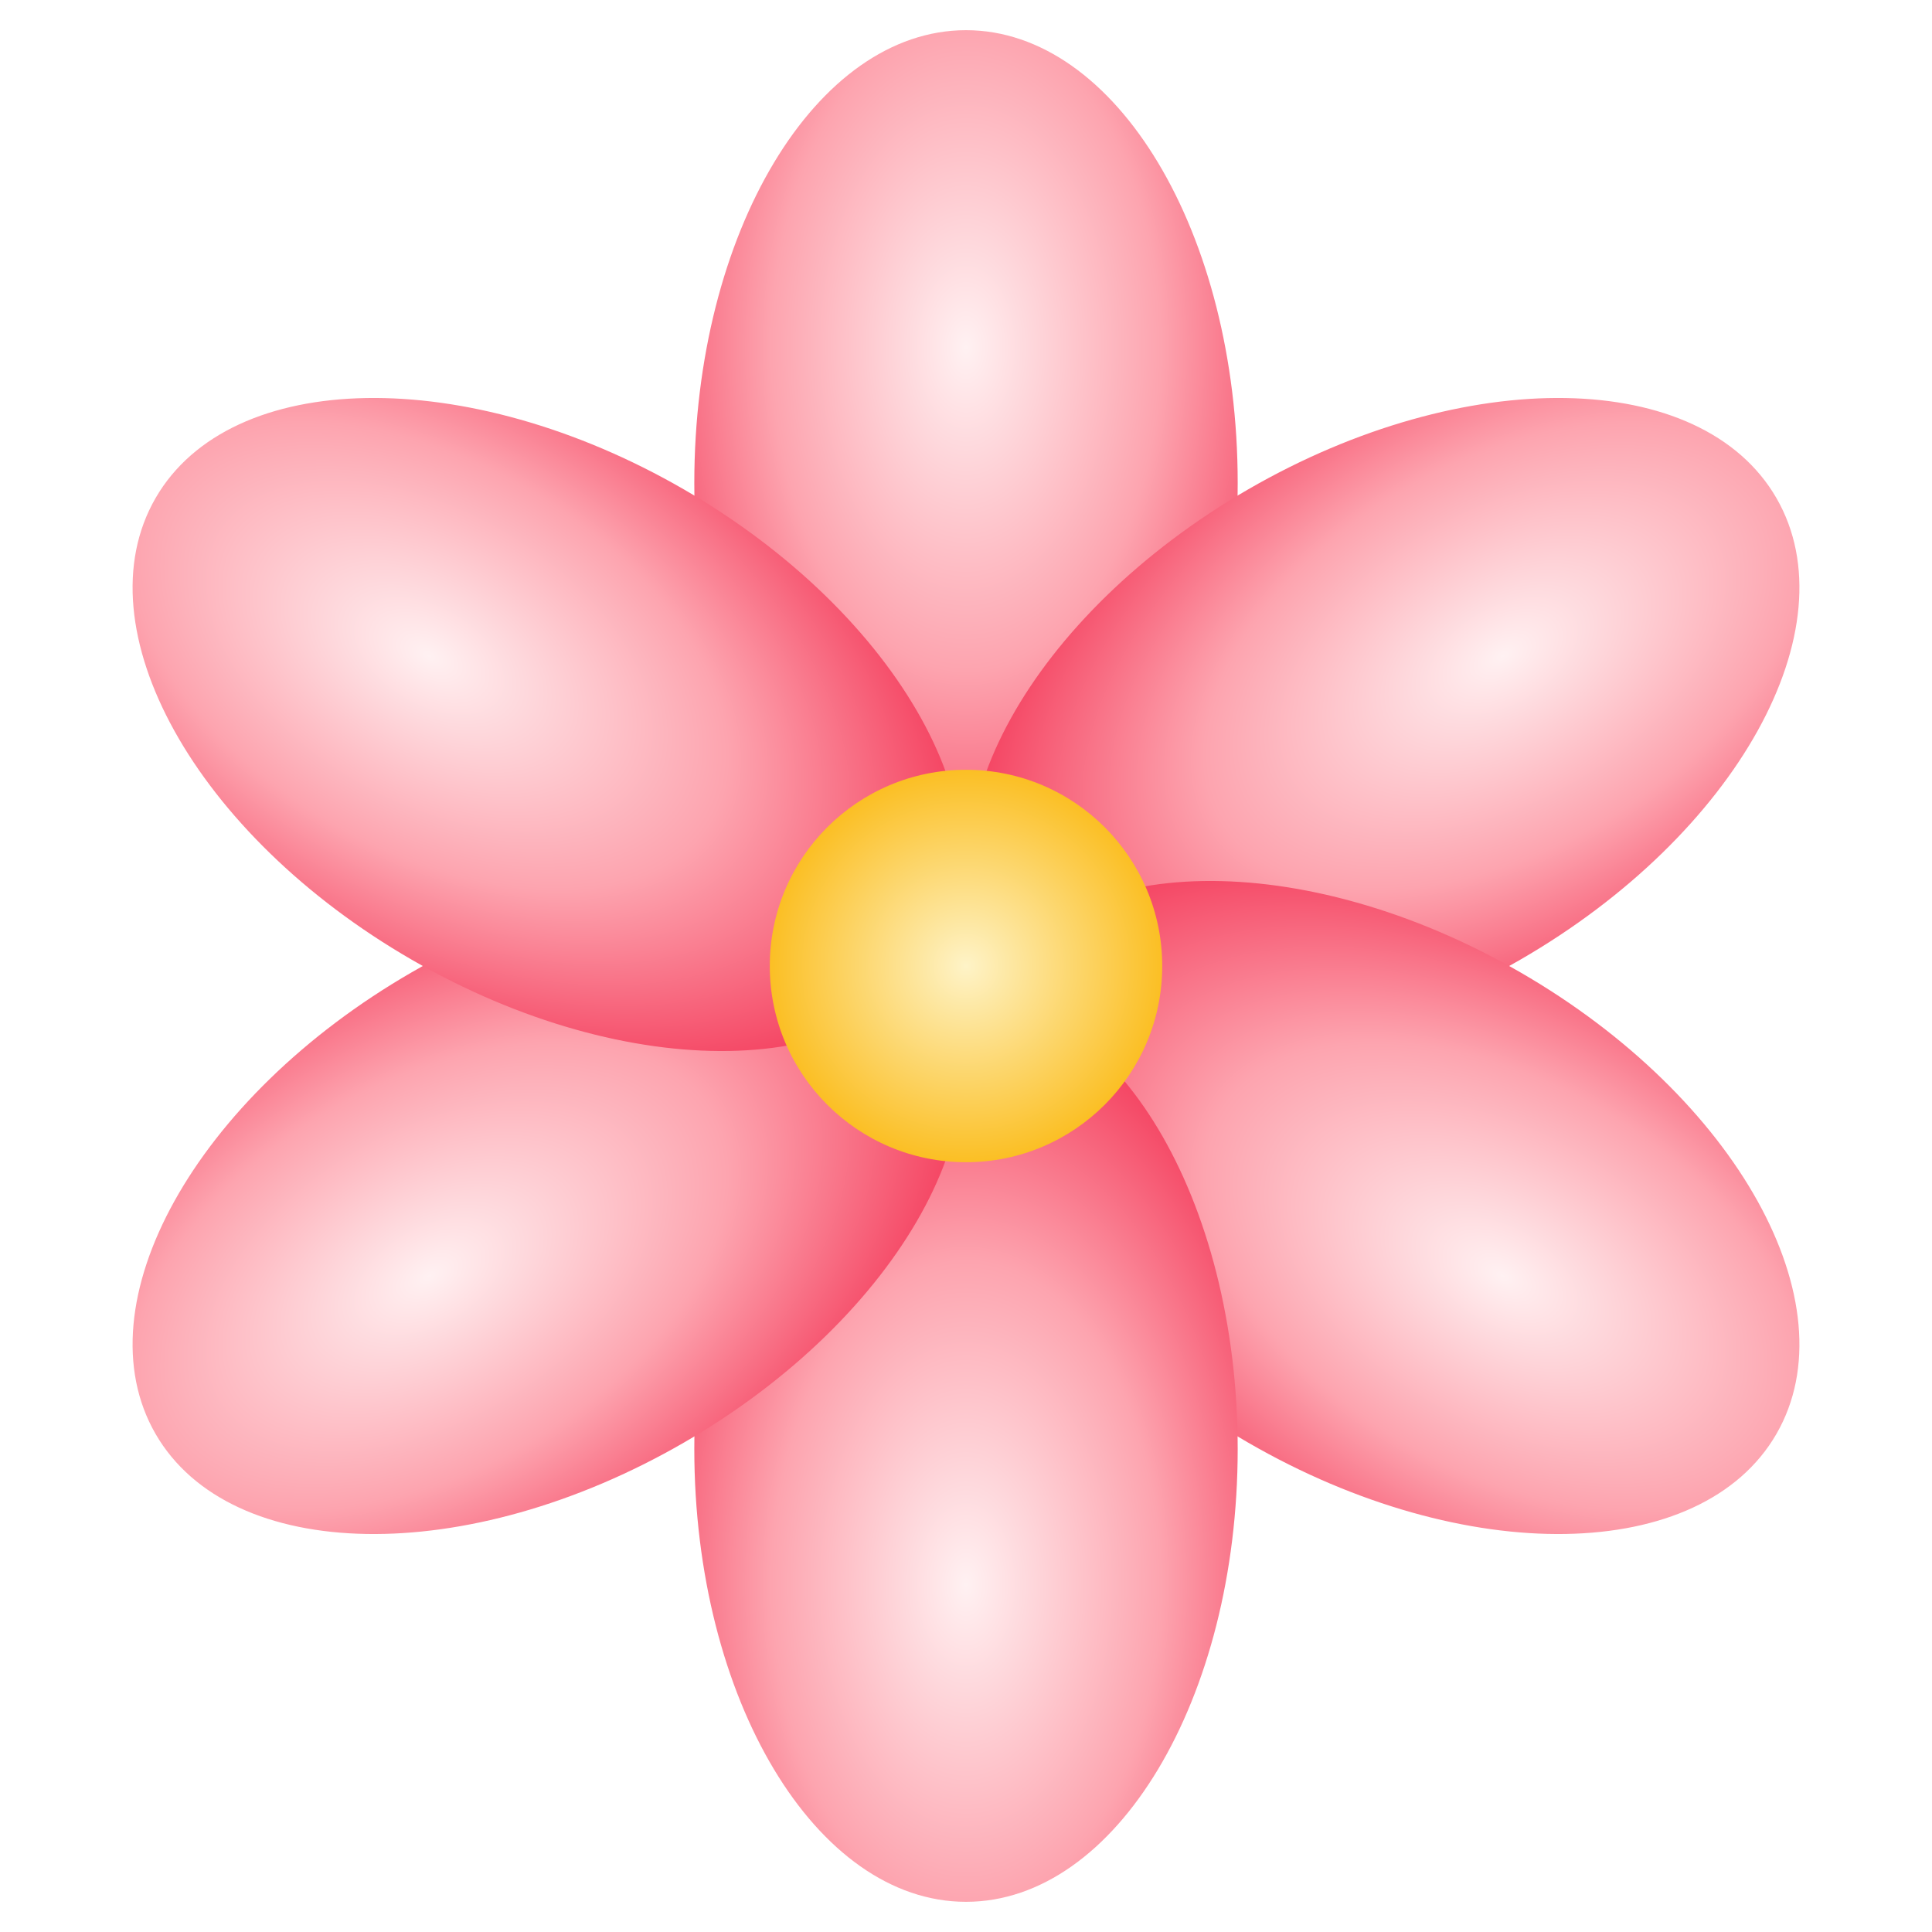
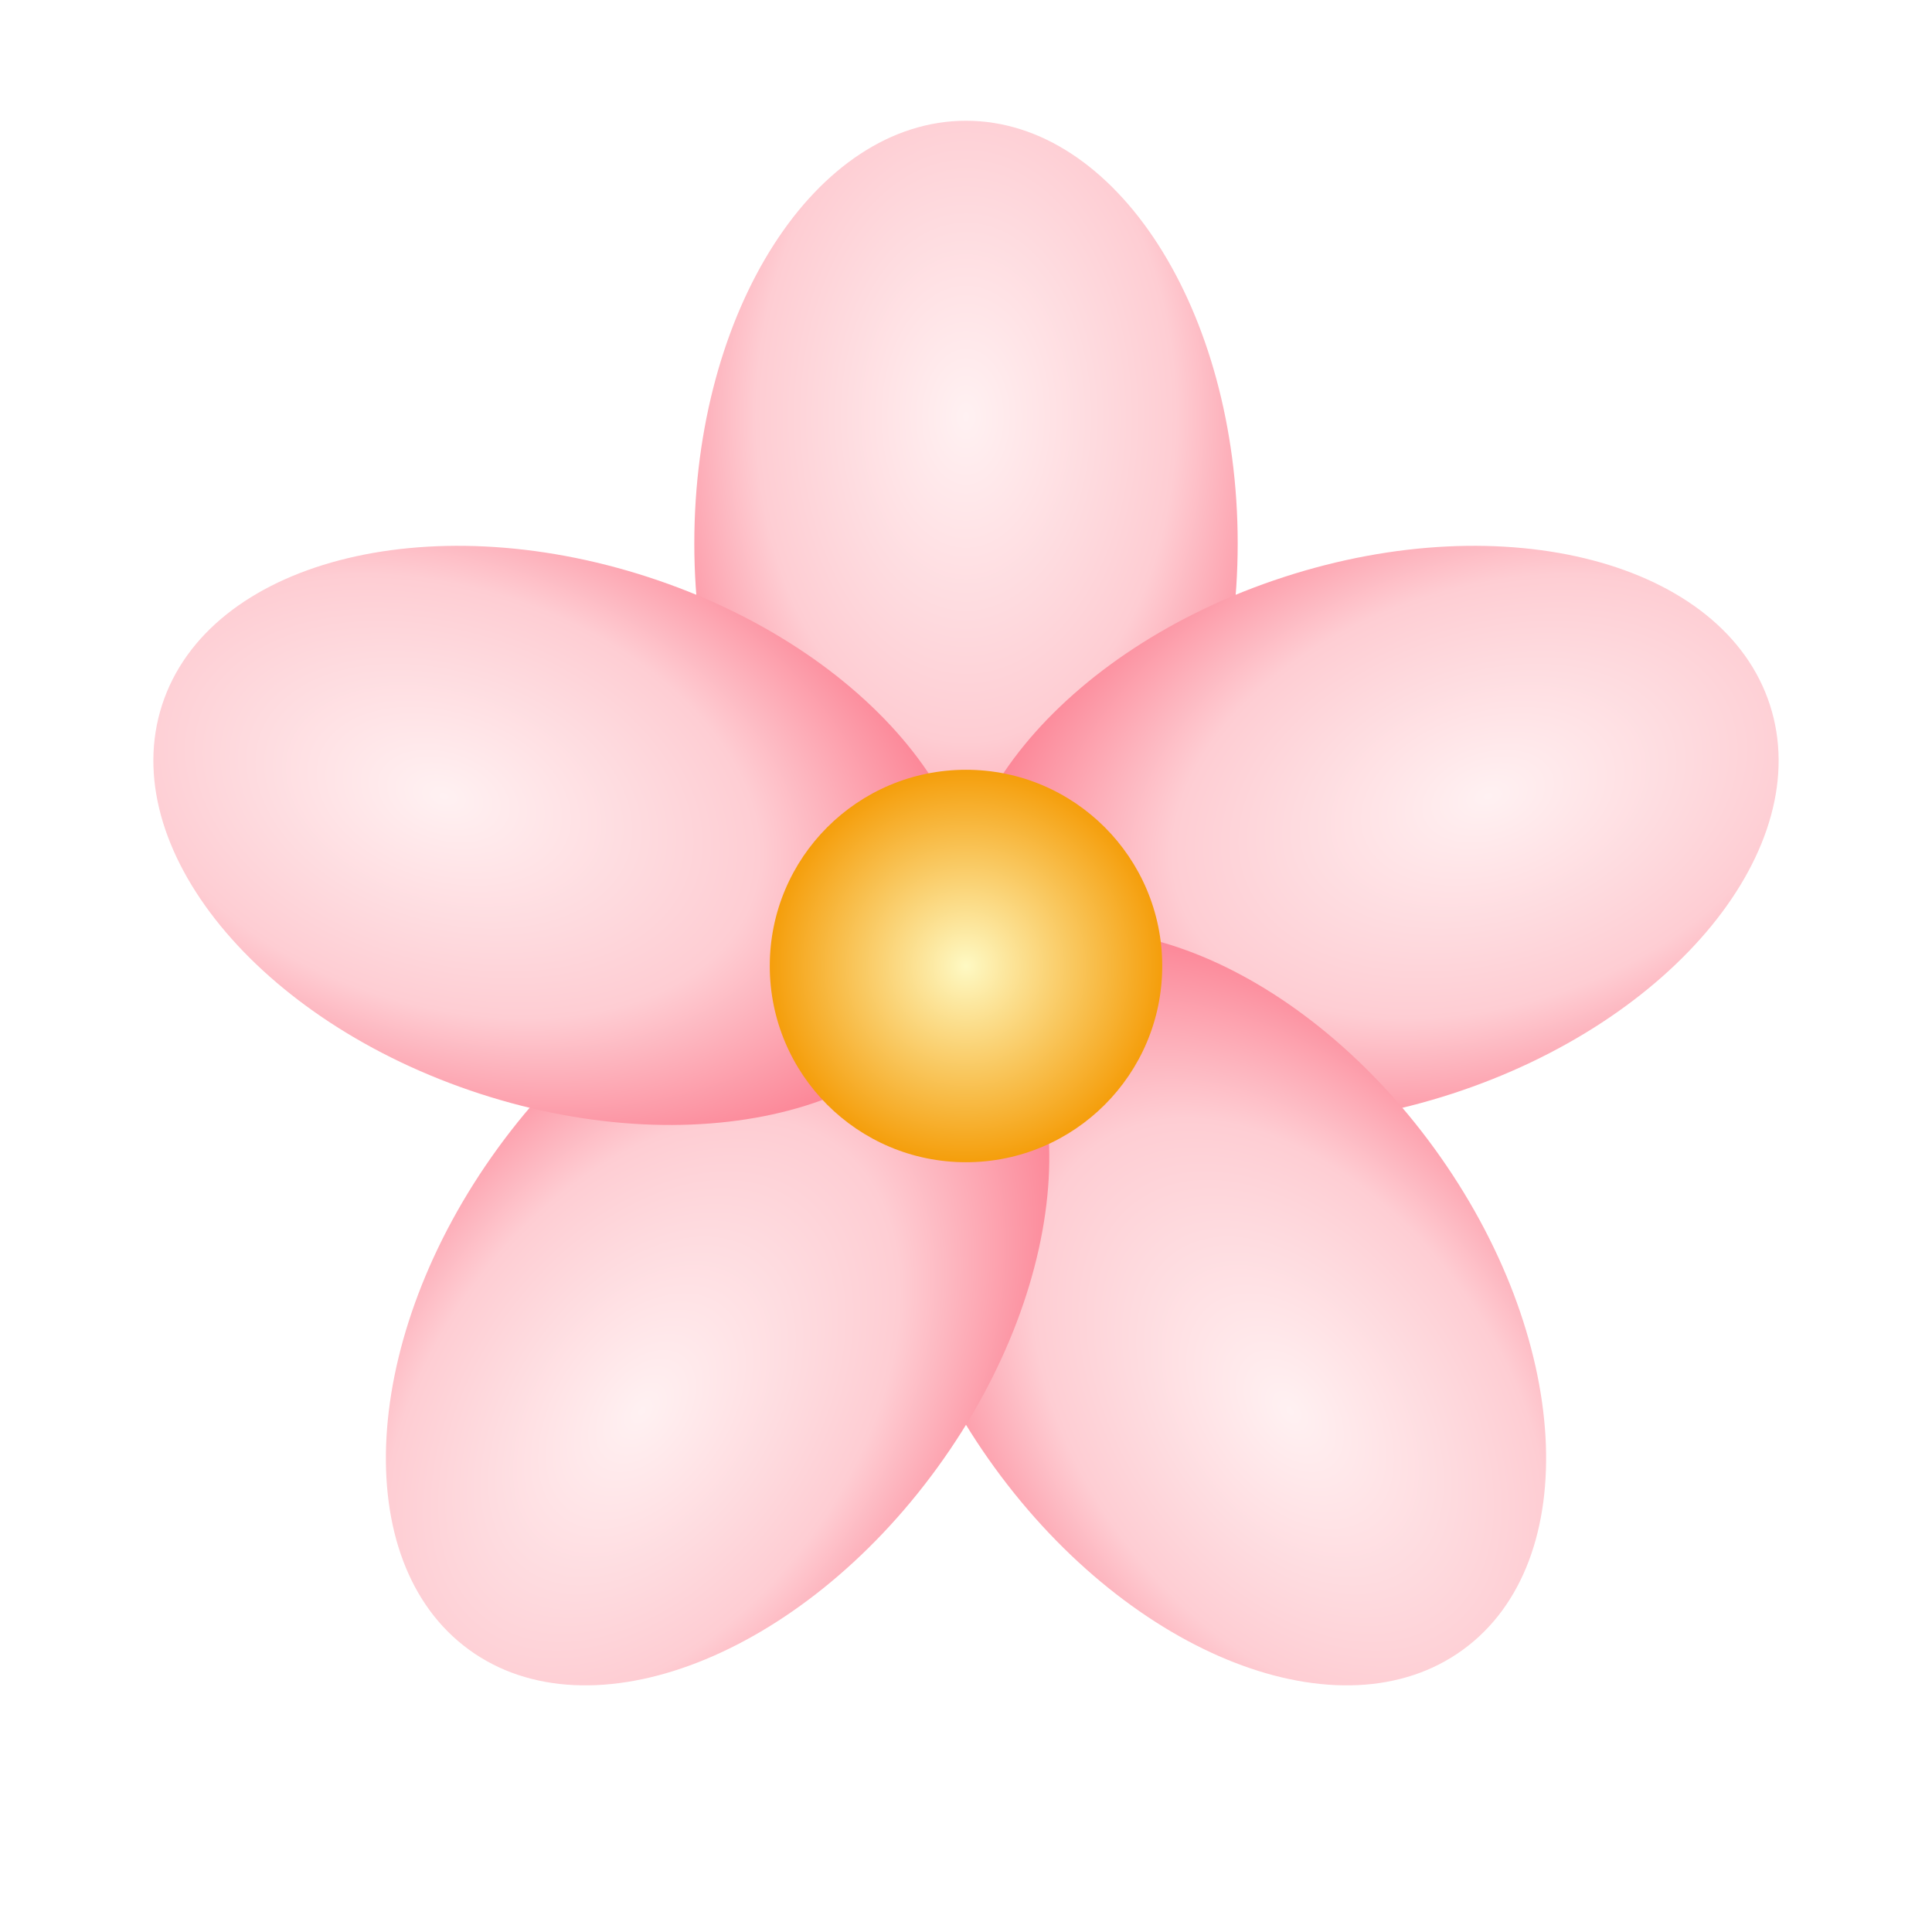
<svg xmlns="http://www.w3.org/2000/svg" viewBox="0 0 64 64" fill="none">
  <defs>
-     <radialGradient id="petal" cx="50%" cy="35%" r="65%">
+     <radialGradient id="petal" cx="50%" cy="35%" r="70%">
      <stop offset="0%" stop-color="#fff1f2" />
-       <stop offset="55%" stop-color="#fda4af" />
-       <stop offset="100%" stop-color="#f43f5e" />
+       <stop offset="55%" stop-color="#fecdd3" />
+       <stop offset="100%" stop-color="#fb7185" />
    </radialGradient>
    <radialGradient id="core" cx="50%" cy="50%" r="50%">
-       <stop offset="0%" stop-color="#fef3c7" />
-       <stop offset="100%" stop-color="#fbbf24" />
+       <stop offset="0%" stop-color="#fef9c3" />
+       <stop offset="100%" stop-color="#f59e0b" />
    </radialGradient>
  </defs>
  <g transform="translate(32 32)">
    <g fill="url(#petal)">
-       <ellipse cx="0" cy="-16" rx="9" ry="15" />
-       <ellipse cx="0" cy="-16" rx="9" ry="15" transform="rotate(60)" />
-       <ellipse cx="0" cy="-16" rx="9" ry="15" transform="rotate(120)" />
-       <ellipse cx="0" cy="-16" rx="9" ry="15" transform="rotate(180)" />
-       <ellipse cx="0" cy="-16" rx="9" ry="15" transform="rotate(240)" />
-       <ellipse cx="0" cy="-16" rx="9" ry="15" transform="rotate(300)" />
+       <ellipse cx="0" cy="-14" rx="9" ry="14" />
+       <ellipse cx="0" cy="-14" rx="9" ry="14" transform="rotate(72)" />
+       <ellipse cx="0" cy="-14" rx="9" ry="14" transform="rotate(144)" />
+       <ellipse cx="0" cy="-14" rx="9" ry="14" transform="rotate(216)" />
+       <ellipse cx="0" cy="-14" rx="9" ry="14" transform="rotate(288)" />
    </g>
    <circle r="6.5" fill="url(#core)" />
  </g>
</svg>
